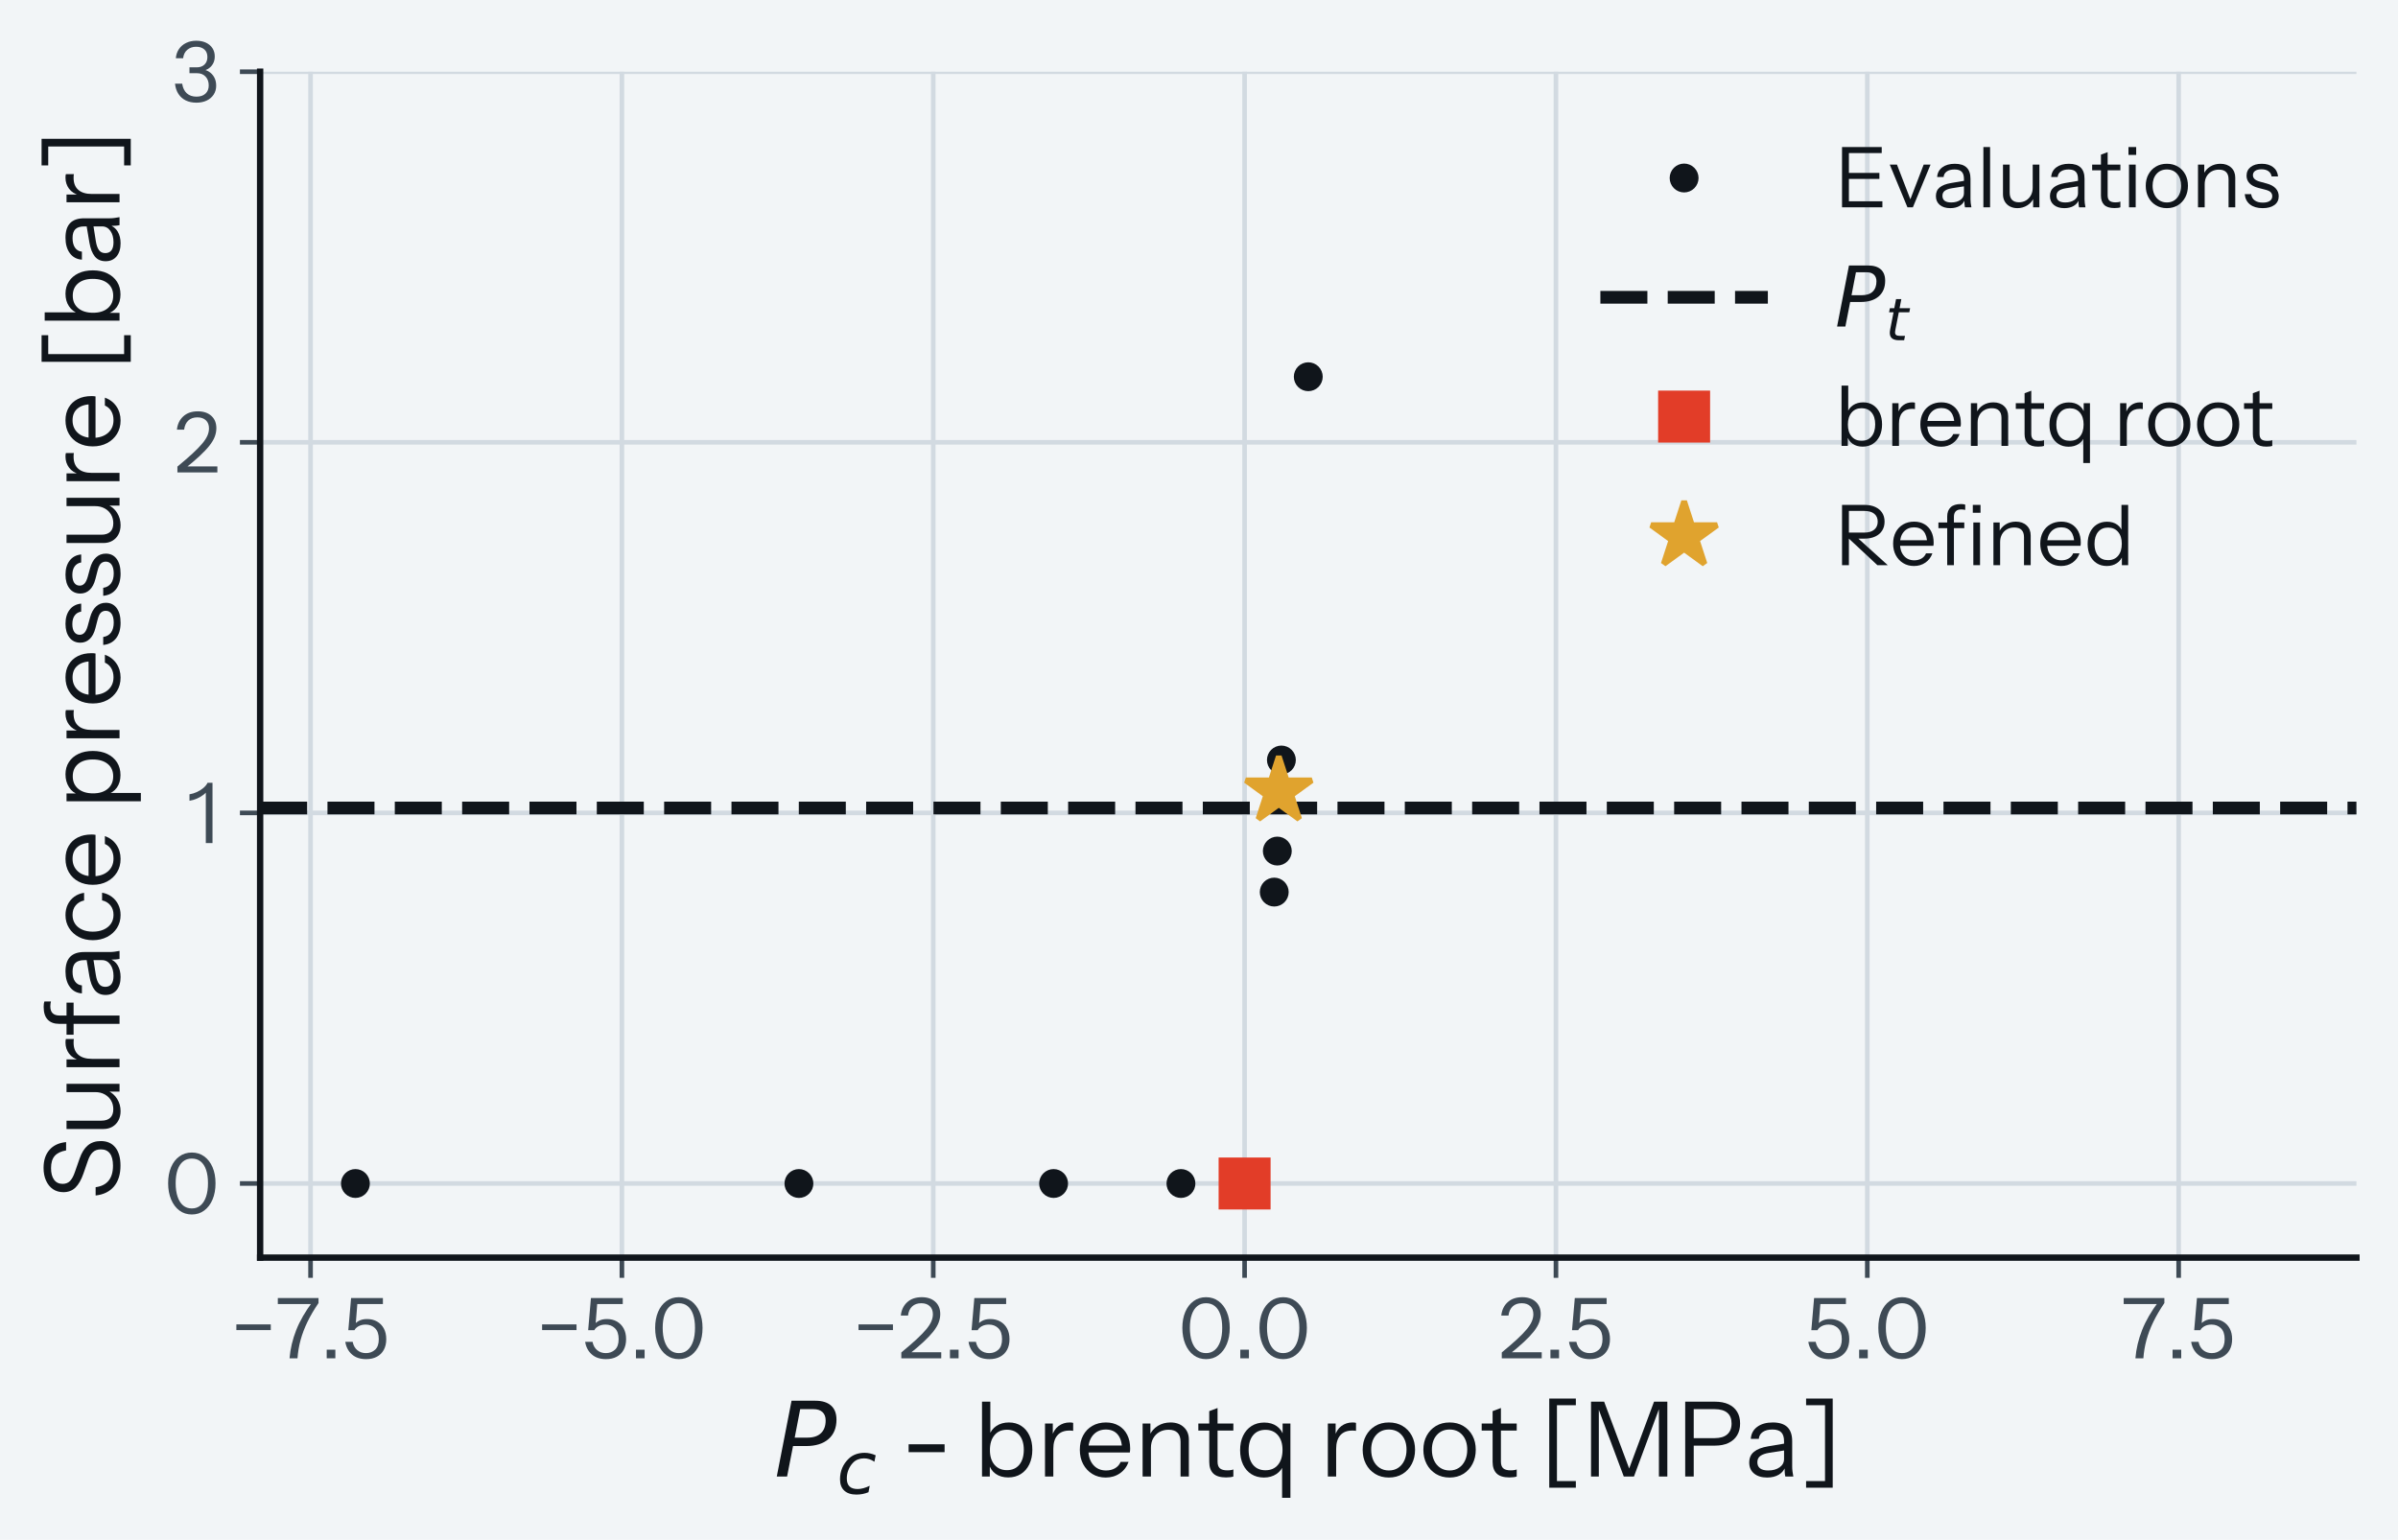
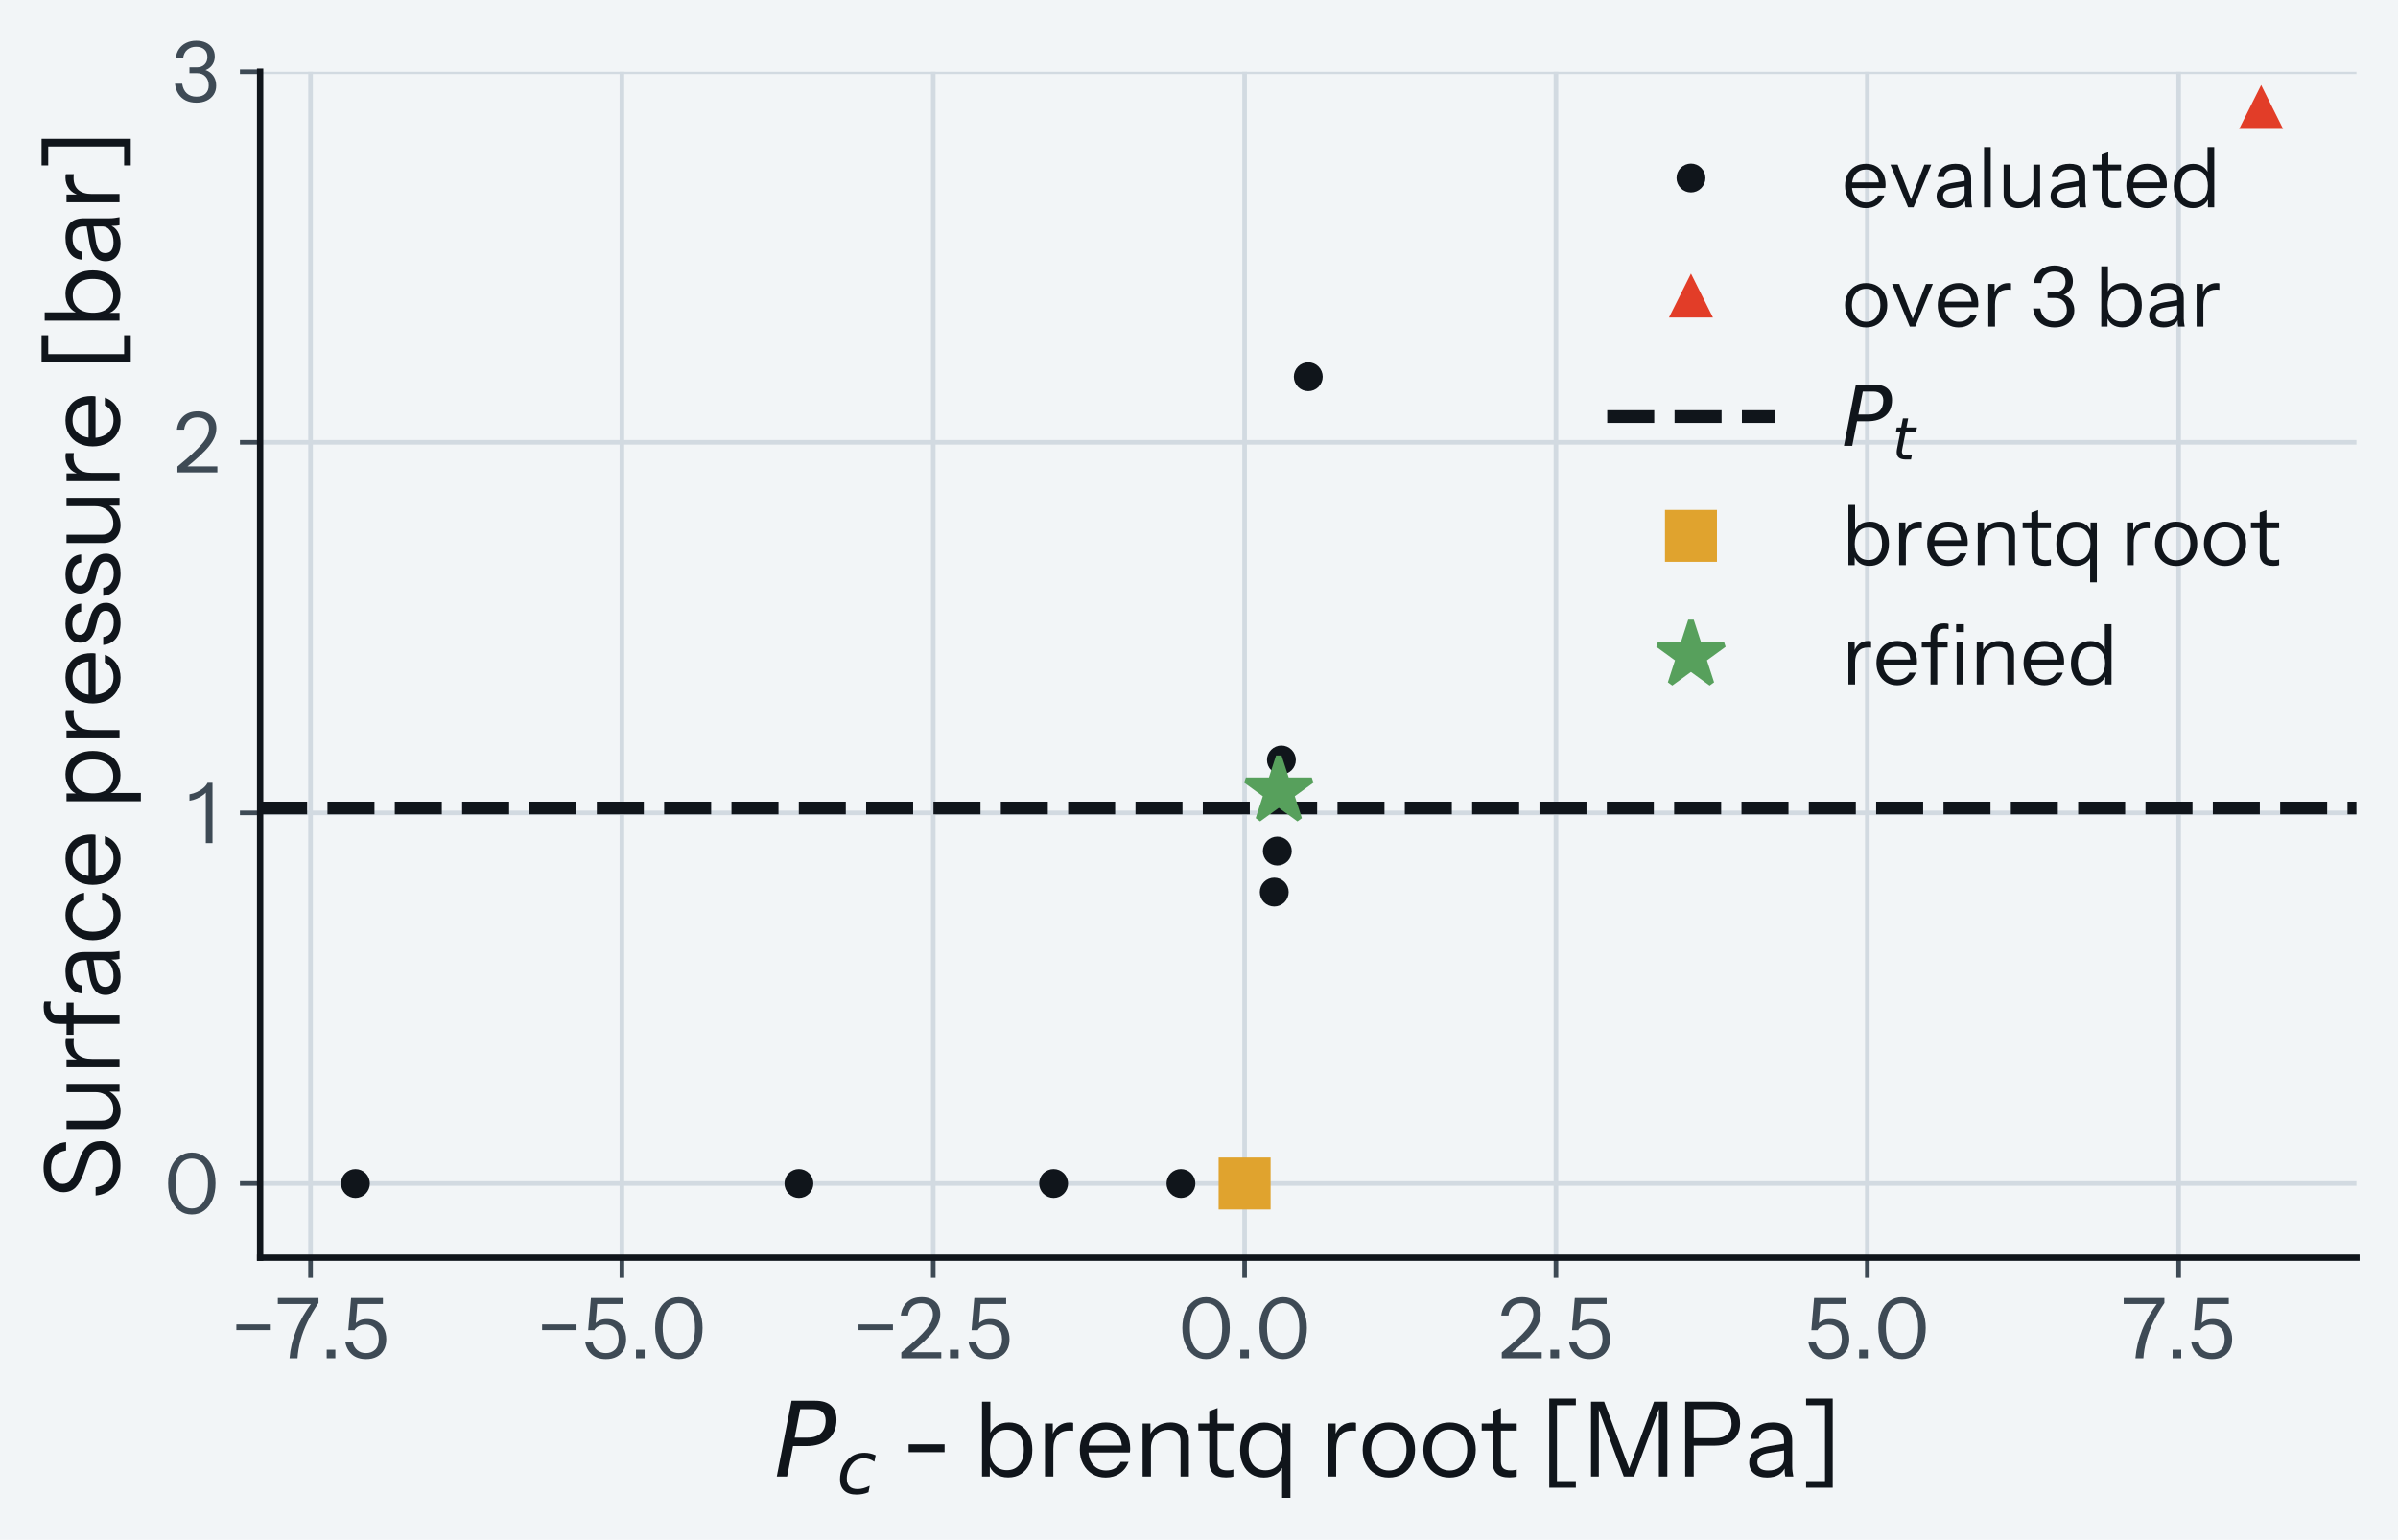
<svg xmlns="http://www.w3.org/2000/svg" xmlns:xlink="http://www.w3.org/1999/xlink" width="415.253pt" height="266.738pt" viewBox="0 0 415.253 266.738" version="1.1">
  <defs>
    <style type="text/css">*{stroke-linejoin: round; stroke-linecap: butt}</style>
  </defs>
  <g id="figure_1">
    <g id="patch_1">
      <path d="M 0 266.738  L 415.253 266.738  L 415.253 0  L 0 0  z " style="fill: #f2f5f7" />
    </g>
    <g id="axes_1">
      <g id="patch_2">
        <path d="M 45.046 217.845  L 408.053 217.845  L 408.053 12.42  L 45.046 12.42  z " style="fill: #f2f5f7" />
      </g>
      <g id="matplotlib.axis_1">
        <g id="xtick_1">
          <g id="line2d_1">
            <path d="M 53.778 217.845  L 53.778 12.42  " clip-path="url(#pd5d523a319)" style="fill: none; stroke: #d2dae1; stroke-width: 0.8; stroke-linecap: square" />
          </g>
          <g id="line2d_2">
            <defs>
              <path id="m2a301ba8c9" d="M 0 0  L 0 3.5  " style="stroke: #3e4a55; stroke-width: 0.8" />
            </defs>
            <g>
              <use xlink:href="#m2a301ba8c9" x="53.778" y="217.845" style="fill: #3e4a55; stroke: #3e4a55; stroke-width: 0.8" />
            </g>
          </g>
          <g id="text_1">
            <g style="fill: #3e4a55" transform="translate(40.06066 235.2855) scale(0.145 -0.145)">
              <defs>
                <path id="InstrumentSans-Regular-2212" d="M 384 2157  L 384 2592  L 3014 2592  L 3014 2157  L 384 2157  z " transform="scale(0.015625)" />
                <path id="InstrumentSans-Regular-37" d="M 1050 0  Q 1139 1088 1558 2153  Q 1978 3219 2816 4333  L 2848 4147  L 154 4147  L 154 4608  L 3264 4608  L 3264 4224  Q 2752 3475 2416 2777  Q 2080 2080 1894 1398  Q 1709 717 1658 0  L 1050 0  z " transform="scale(0.015625)" />
                <path id="InstrumentSans-Regular-2e" d="M 486 0  L 486 659  L 1146 659  L 1146 0  L 486 0  z " transform="scale(0.015625)" />
                <path id="InstrumentSans-Regular-35" d="M 1869 -64  Q 1184 -64 774 304  Q 365 672 275 1261  L 838 1261  Q 922 845 1194 621  Q 1466 397 1856 397  Q 2266 397 2550 653  Q 2835 909 2835 1466  Q 2835 2022 2550 2300  Q 2266 2579 1830 2579  Q 1517 2579 1286 2451  Q 1056 2323 979 2150  L 506 2150  L 717 4608  L 3149 4608  L 3149 4147  L 1030 4147  L 1210 4339  L 1062 2483  L 941 2528  Q 1056 2720 1312 2861  Q 1568 3002 1939 3002  Q 2368 3002 2697 2816  Q 3027 2630 3216 2288  Q 3405 1946 3405 1466  Q 3405 986 3216 643  Q 3027 301 2684 118  Q 2342 -64 1869 -64  z " transform="scale(0.015625)" />
              </defs>
              <use xlink:href="#InstrumentSans-Regular-2212" />
              <use xlink:href="#InstrumentSans-Regular-37" transform="translate(53.09999 0)" />
              <use xlink:href="#InstrumentSans-Regular-2e" transform="translate(106.3 0)" />
              <use xlink:href="#InstrumentSans-Regular-35" transform="translate(131.8 0)" />
            </g>
          </g>
        </g>
        <g id="xtick_2">
          <g id="line2d_3">
            <path d="M 107.693 217.845  L 107.693 12.42  " clip-path="url(#pd5d523a319)" style="fill: none; stroke: #d2dae1; stroke-width: 0.8; stroke-linecap: square" />
          </g>
          <g id="line2d_4">
            <g>
              <use xlink:href="#m2a301ba8c9" x="107.693" y="217.845" style="fill: #3e4a55; stroke: #3e4a55; stroke-width: 0.8" />
            </g>
          </g>
          <g id="text_2">
            <g style="fill: #3e4a55" transform="translate(93.00536 235.2855) scale(0.145 -0.145)">
              <defs>
                <path id="InstrumentSans-Regular-30" d="M 2131 -64  Q 1587 -64 1180 240  Q 774 544 547 1085  Q 320 1626 320 2323  Q 320 3021 544 3549  Q 768 4077 1177 4374  Q 1587 4672 2131 4672  Q 2675 4672 3081 4374  Q 3488 4077 3715 3549  Q 3942 3021 3942 2323  Q 3942 1619 3715 1081  Q 3488 544 3081 240  Q 2675 -64 2131 -64  z M 2131 397  Q 2522 397 2797 630  Q 3072 864 3219 1296  Q 3366 1728 3366 2330  Q 3366 2925 3222 3347  Q 3078 3770 2803 3990  Q 2528 4211 2131 4211  Q 1734 4211 1459 3987  Q 1184 3763 1040 3344  Q 896 2925 896 2330  Q 896 1728 1043 1293  Q 1190 858 1465 627  Q 1741 397 2131 397  z " transform="scale(0.015625)" />
              </defs>
              <use xlink:href="#InstrumentSans-Regular-2212" />
              <use xlink:href="#InstrumentSans-Regular-35" transform="translate(53.09999 0)" />
              <use xlink:href="#InstrumentSans-Regular-2e" transform="translate(110.5 0)" />
              <use xlink:href="#InstrumentSans-Regular-30" transform="translate(136 0)" />
            </g>
          </g>
        </g>
        <g id="xtick_3">
          <g id="line2d_5">
            <path d="M 161.609 217.845  L 161.609 12.42  " clip-path="url(#pd5d523a319)" style="fill: none; stroke: #d2dae1; stroke-width: 0.8; stroke-linecap: square" />
          </g>
          <g id="line2d_6">
            <g>
              <use xlink:href="#m2a301ba8c9" x="161.609" y="217.845" style="fill: #3e4a55; stroke: #3e4a55; stroke-width: 0.8" />
            </g>
          </g>
          <g id="text_3">
            <g style="fill: #3e4a55" transform="translate(147.7977 235.2855) scale(0.145 -0.145)">
              <defs>
                <path id="InstrumentSans-Regular-32" d="M 256 0  L 256 448  Q 947 1018 1411 1446  Q 1875 1875 2153 2208  Q 2432 2541 2550 2819  Q 2669 3098 2669 3366  Q 2669 3763 2432 3987  Q 2195 4211 1779 4211  Q 1350 4211 1088 3968  Q 826 3725 768 3270  L 218 3270  Q 282 3898 701 4285  Q 1120 4672 1818 4672  Q 2464 4672 2848 4326  Q 3232 3981 3232 3379  Q 3232 3053 3107 2726  Q 2982 2400 2697 2041  Q 2413 1683 1949 1251  Q 1485 819 800 275  L 678 461  L 3309 461  L 3309 0  L 256 0  z " transform="scale(0.015625)" />
              </defs>
              <use xlink:href="#InstrumentSans-Regular-2212" />
              <use xlink:href="#InstrumentSans-Regular-32" transform="translate(53.09999 0)" />
              <use xlink:href="#InstrumentSans-Regular-2e" transform="translate(107.6 0)" />
              <use xlink:href="#InstrumentSans-Regular-35" transform="translate(133.1 0)" />
            </g>
          </g>
        </g>
        <g id="xtick_4">
          <g id="line2d_7">
            <path d="M 215.524 217.845  L 215.524 12.42  " clip-path="url(#pd5d523a319)" style="fill: none; stroke: #d2dae1; stroke-width: 0.8; stroke-linecap: square" />
          </g>
          <g id="line2d_8">
            <g>
              <use xlink:href="#m2a301ba8c9" x="215.524" y="217.845" style="fill: #3e4a55; stroke: #3e4a55; stroke-width: 0.8" />
            </g>
          </g>
          <g id="text_4">
            <g style="fill: #3e4a55" transform="translate(204.0196 235.2855) scale(0.145 -0.145)">
              <use xlink:href="#InstrumentSans-Regular-30" />
              <use xlink:href="#InstrumentSans-Regular-2e" transform="translate(66.59999 0)" />
              <use xlink:href="#InstrumentSans-Regular-30" transform="translate(92.09998 0)" />
            </g>
          </g>
        </g>
        <g id="xtick_5">
          <g id="line2d_9">
            <path d="M 269.44 217.845  L 269.44 12.42  " clip-path="url(#pd5d523a319)" style="fill: none; stroke: #d2dae1; stroke-width: 0.8; stroke-linecap: square" />
          </g>
          <g id="line2d_10">
            <g>
              <use xlink:href="#m2a301ba8c9" x="269.44" y="217.845" style="fill: #3e4a55; stroke: #3e4a55; stroke-width: 0.8" />
            </g>
          </g>
          <g id="text_5">
            <g style="fill: #3e4a55" transform="translate(259.478 235.2855) scale(0.145 -0.145)">
              <use xlink:href="#InstrumentSans-Regular-32" />
              <use xlink:href="#InstrumentSans-Regular-2e" transform="translate(54.49999 0)" />
              <use xlink:href="#InstrumentSans-Regular-35" transform="translate(79.99997 0)" />
            </g>
          </g>
        </g>
        <g id="xtick_6">
          <g id="line2d_11">
            <path d="M 323.355 217.845  L 323.355 12.42  " clip-path="url(#pd5d523a319)" style="fill: none; stroke: #d2dae1; stroke-width: 0.8; stroke-linecap: square" />
          </g>
          <g id="line2d_12">
            <g>
              <use xlink:href="#m2a301ba8c9" x="323.355" y="217.845" style="fill: #3e4a55; stroke: #3e4a55; stroke-width: 0.8" />
            </g>
          </g>
          <g id="text_6">
            <g style="fill: #3e4a55" transform="translate(312.5167 235.2855) scale(0.145 -0.145)">
              <use xlink:href="#InstrumentSans-Regular-35" />
              <use xlink:href="#InstrumentSans-Regular-2e" transform="translate(57.39999 0)" />
              <use xlink:href="#InstrumentSans-Regular-30" transform="translate(82.89998 0)" />
            </g>
          </g>
        </g>
        <g id="xtick_7">
          <g id="line2d_13">
            <path d="M 377.271 217.845  L 377.271 12.42  " clip-path="url(#pd5d523a319)" style="fill: none; stroke: #d2dae1; stroke-width: 0.8; stroke-linecap: square" />
          </g>
          <g id="line2d_14">
            <g>
              <use xlink:href="#m2a301ba8c9" x="377.271" y="217.845" style="fill: #3e4a55; stroke: #3e4a55; stroke-width: 0.8" />
            </g>
          </g>
          <g id="text_7">
            <g style="fill: #3e4a55" transform="translate(367.403 235.2855) scale(0.145 -0.145)">
              <use xlink:href="#InstrumentSans-Regular-37" />
              <use xlink:href="#InstrumentSans-Regular-2e" transform="translate(53.2 0)" />
              <use xlink:href="#InstrumentSans-Regular-35" transform="translate(78.69998 0)" />
            </g>
          </g>
        </g>
        <g id="text_8">
          <g style="fill: #10151b" transform="translate(134.0297 255.758) scale(0.18 -0.18)">
            <defs>
              <path id="DejaVuSans-Oblique-50" d="M 1081 4666  L 2541 4666  Q 3178 4666 3512 4369  Q 3847 4072 3847 3500  Q 3847 2731 3353 2303  Q 2859 1875 1966 1875  L 1172 1875  L 806 0  L 172 0  L 1081 4666  z M 1613 4147  L 1275 2394  L 2069 2394  Q 2606 2394 2893 2669  Q 3181 2944 3181 3456  Q 3181 3784 2986 3965  Q 2791 4147 2438 4147  L 1613 4147  z " transform="scale(0.015625)" />
              <path id="DejaVuSans-Oblique-63" d="M 3431 3366  L 3316 2797  Q 3109 2947 2876 3022  Q 2644 3097 2394 3097  Q 2119 3097 1870 3000  Q 1622 2903 1453 2725  Q 1184 2453 1037 2087  Q 891 1722 891 1331  Q 891 859 1127 628  Q 1363 397 1844 397  Q 2081 397 2348 469  Q 2616 541 2906 684  L 2797 116  Q 2547 13 2283 -39  Q 2019 -91 1741 -91  Q 1044 -91 669 257  Q 294 606 294 1253  Q 294 1797 489 2255  Q 684 2713 1069 3078  Q 1331 3328 1684 3456  Q 2038 3584 2456 3584  Q 2700 3584 2940 3529  Q 3181 3475 3431 3366  z " transform="scale(0.015625)" />
              <path id="InstrumentSans-Regular-20" transform="scale(0.015625)" />
              <path id="InstrumentSans-Regular-2d" d="M 512 1498  L 512 1984  L 2726 1984  L 2726 1498  L 512 1498  z " transform="scale(0.015625)" />
              <path id="InstrumentSans-Regular-62" d="M 2125 -58  Q 1664 -58 1350 166  Q 1037 390 922 800  L 992 813  L 992 0  L 512 0  L 512 4608  L 1024 4608  L 1024 2502  L 954 2522  Q 1075 2899 1398 3113  Q 1722 3328 2170 3328  Q 2605 3328 2928 3117  Q 3251 2906 3430 2528  Q 3610 2150 3610 1645  Q 3610 1133 3424 749  Q 3238 365 2905 153  Q 2573 -58 2125 -58  z M 2048 390  Q 2534 390 2809 726  Q 3085 1062 3085 1645  Q 3085 2221 2809 2550  Q 2534 2880 2048 2880  Q 1562 2880 1280 2544  Q 998 2208 998 1626  Q 998 1056 1280 723  Q 1562 390 2048 390  z " transform="scale(0.015625)" />
              <path id="InstrumentSans-Regular-72" d="M 512 0  L 512 3264  L 992 3264  L 992 2432  L 1024 2432  L 1024 0  L 512 0  z M 1024 1702  L 941 2477  Q 1056 2893 1350 3110  Q 1645 3328 2029 3328  Q 2189 3328 2246 3302  L 2246 2810  Q 2214 2822 2156 2825  Q 2099 2829 2016 2829  Q 1530 2829 1277 2537  Q 1024 2246 1024 1702  z " transform="scale(0.015625)" />
              <path id="InstrumentSans-Regular-65" d="M 1850 -64  Q 1382 -64 1024 157  Q 666 378 461 762  Q 256 1146 256 1645  Q 256 2144 457 2525  Q 659 2906 1024 3117  Q 1389 3328 1862 3328  Q 2317 3328 2653 3129  Q 2989 2931 3171 2572  Q 3354 2214 3354 1728  Q 3354 1664 3350 1606  Q 3347 1549 3334 1478  L 640 1478  L 640 1907  L 3021 1907  L 2854 1670  Q 2854 2259 2595 2576  Q 2336 2893 1862 2893  Q 1376 2893 1078 2557  Q 781 2221 781 1651  Q 781 1069 1078 720  Q 1376 371 1875 371  Q 2189 371 2425 508  Q 2662 646 2771 902  L 3258 902  Q 3098 454 2723 195  Q 2349 -64 1850 -64  z " transform="scale(0.015625)" />
              <path id="InstrumentSans-Regular-6e" d="M 512 0  L 512 3264  L 992 3264  L 992 2496  L 1024 2496  L 1024 0  L 512 0  z M 2848 0  L 2848 2138  Q 2848 2509 2662 2694  Q 2477 2880 2112 2880  Q 1792 2880 1545 2739  Q 1299 2598 1161 2348  Q 1024 2099 1024 1766  L 941 2541  Q 1107 2906 1449 3117  Q 1792 3328 2227 3328  Q 2739 3328 3049 3037  Q 3360 2746 3360 2272  L 3360 0  L 2848 0  z " transform="scale(0.015625)" />
              <path id="InstrumentSans-Regular-74" d="M 1818 -58  Q 1274 -58 1027 188  Q 781 435 781 902  L 781 4026  L 1293 4218  L 1293 909  Q 1293 634 1433 506  Q 1574 378 1894 378  Q 2022 378 2115 394  Q 2208 410 2266 435  L 2266 0  Q 2202 -26 2083 -42  Q 1965 -58 1818 -58  z M 109 2829  L 109 3264  L 2266 3264  L 2266 2829  L 109 2829  z " transform="scale(0.015625)" />
              <path id="InstrumentSans-Regular-71" d="M 2854 -1312  L 2854 762  L 2950 742  Q 2829 371 2505 153  Q 2182 -64 1734 -64  Q 1293 -64 963 144  Q 634 352 451 733  Q 269 1114 269 1619  Q 269 2131 454 2515  Q 640 2899 973 3110  Q 1306 3322 1754 3322  Q 2214 3322 2528 3098  Q 2842 2874 2957 2464  L 2886 2451  L 2886 3264  L 3366 3264  L 3366 -1312  L 2854 -1312  z M 1830 384  Q 2323 384 2601 720  Q 2880 1056 2880 1638  Q 2880 2208 2598 2541  Q 2317 2874 1830 2874  Q 1344 2874 1069 2541  Q 794 2208 794 1619  Q 794 1043 1069 713  Q 1344 384 1830 384  z " transform="scale(0.015625)" />
              <path id="InstrumentSans-Regular-6f" d="M 1869 -64  Q 1389 -64 1024 160  Q 659 384 457 771  Q 256 1158 256 1645  Q 256 2138 461 2515  Q 666 2893 1027 3110  Q 1389 3328 1869 3328  Q 2355 3328 2716 3110  Q 3078 2893 3280 2515  Q 3482 2138 3482 1645  Q 3482 1158 3280 771  Q 3078 384 2716 160  Q 2355 -64 1869 -64  z M 1869 371  Q 2202 371 2445 534  Q 2688 698 2822 986  Q 2957 1274 2957 1651  Q 2957 2214 2659 2553  Q 2362 2893 1869 2893  Q 1382 2893 1081 2553  Q 781 2214 781 1651  Q 781 1274 915 986  Q 1050 698 1296 534  Q 1542 371 1869 371  z " transform="scale(0.015625)" />
              <path id="InstrumentSans-Regular-5b" d="M 576 -691  L 576 4800  L 2214 4800  L 2214 4390  L 1050 4390  L 1050 -282  L 2214 -282  L 2214 -691  L 576 -691  z " transform="scale(0.015625)" />
              <path id="InstrumentSans-Regular-4d" d="M 550 0  L 550 4608  L 1357 4608  L 3021 166  L 2778 166  L 4429 4608  L 5248 4608  L 5248 0  L 4730 0  L 4730 4333  L 4800 4333  L 3194 0  L 2566 0  L 960 4294  L 1030 4294  L 1030 0  L 550 0  z " transform="scale(0.015625)" />
              <path id="InstrumentSans-Regular-50" d="M 550 0  L 550 4608  L 2381 4608  Q 2874 4608 3219 4448  Q 3565 4288 3747 3987  Q 3930 3686 3930 3264  Q 3930 2842 3747 2538  Q 3565 2234 3219 2067  Q 2874 1901 2381 1901  L 934 1901  L 934 2362  L 2362 2362  Q 2874 2362 3139 2595  Q 3405 2829 3405 3264  Q 3405 3699 3142 3923  Q 2880 4147 2362 4147  L 1075 4147  L 1075 0  L 550 0  z " transform="scale(0.015625)" />
              <path id="InstrumentSans-Regular-61" d="M 2515 0  Q 2490 109 2480 249  Q 2470 390 2470 608  L 2438 608  L 2438 2170  Q 2438 2541 2268 2717  Q 2099 2893 1722 2893  Q 1350 2893 1129 2742  Q 909 2592 883 2317  L 390 2317  Q 422 2790 787 3059  Q 1152 3328 1741 3328  Q 2349 3328 2643 3040  Q 2938 2752 2938 2176  L 2938 608  Q 2938 467 2957 316  Q 2976 166 3008 0  L 2515 0  z M 1395 -64  Q 890 -64 592 182  Q 294 429 294 858  Q 294 1286 588 1523  Q 883 1760 1446 1856  L 2586 2048  L 2586 1626  L 1523 1459  Q 1165 1402 979 1267  Q 794 1133 794 877  Q 794 627 963 499  Q 1133 371 1466 371  Q 1894 371 2166 566  Q 2438 762 2438 1075  L 2522 621  Q 2419 294 2121 115  Q 1824 -64 1395 -64  z " transform="scale(0.015625)" />
              <path id="InstrumentSans-Regular-5d" d="M 2022 4800  L 2022 -691  L 384 -691  L 384 -282  L 1549 -282  L 1549 4390  L 384 4390  L 384 4800  L 2022 4800  z " transform="scale(0.015625)" />
            </defs>
            <use xlink:href="#DejaVuSans-Oblique-50" />
            <use xlink:href="#DejaVuSans-Oblique-63" transform="translate(60.30273 -16.40625) scale(0.7)" />
            <use xlink:href="#InstrumentSans-Regular-20" transform="translate(101.5234 0)" />
            <use xlink:href="#InstrumentSans-Regular-2d" transform="translate(121.5234 0)" />
            <use xlink:href="#InstrumentSans-Regular-20" transform="translate(172.1234 0)" />
            <use xlink:href="#InstrumentSans-Regular-62" transform="translate(192.1234 0)" />
            <use xlink:href="#InstrumentSans-Regular-72" transform="translate(252.7234 0)" />
            <use xlink:href="#InstrumentSans-Regular-65" transform="translate(290.2234 0)" />
            <use xlink:href="#InstrumentSans-Regular-6e" transform="translate(346.6234 0)" />
            <use xlink:href="#InstrumentSans-Regular-74" transform="translate(406.5234 0)" />
            <use xlink:href="#InstrumentSans-Regular-71" transform="translate(444.2234 0)" />
            <use xlink:href="#InstrumentSans-Regular-20" transform="translate(504.8233 0)" />
            <use xlink:href="#InstrumentSans-Regular-72" transform="translate(524.8233 0)" />
            <use xlink:href="#InstrumentSans-Regular-6f" transform="translate(562.3233 0)" />
            <use xlink:href="#InstrumentSans-Regular-6f" transform="translate(620.7233 0)" />
            <use xlink:href="#InstrumentSans-Regular-74" transform="translate(679.1233 0)" />
            <use xlink:href="#InstrumentSans-Regular-20" transform="translate(716.8233 0)" />
            <use xlink:href="#InstrumentSans-Regular-5b" transform="translate(736.8233 0)" />
            <use xlink:href="#InstrumentSans-Regular-4d" transform="translate(777.4233 0)" />
            <use xlink:href="#InstrumentSans-Regular-50" transform="translate(868.0233 0)" />
            <use xlink:href="#InstrumentSans-Regular-61" transform="translate(933.6233 0)" />
            <use xlink:href="#InstrumentSans-Regular-5d" transform="translate(986.9232 0)" />
          </g>
        </g>
      </g>
      <g id="matplotlib.axis_2">
        <g id="ytick_1">
          <g id="line2d_15">
            <path d="M 45.046 205.006  L 408.053 205.006  " clip-path="url(#pd5d523a319)" style="fill: none; stroke: #d2dae1; stroke-width: 0.8; stroke-linecap: square" />
          </g>
          <g id="line2d_16">
            <defs>
              <path id="me776a80f98" d="M 0 0  L -3.5 0  " style="stroke: #3e4a55; stroke-width: 0.8" />
            </defs>
            <g>
              <use xlink:href="#me776a80f98" x="45.046" y="205.006" style="fill: #3e4a55; stroke: #3e4a55; stroke-width: 0.8" />
            </g>
          </g>
          <g id="text_9">
            <g style="fill: #3e4a55" transform="translate(28.39 210.2264) scale(0.145 -0.145)">
              <use xlink:href="#InstrumentSans-Regular-30" />
            </g>
          </g>
        </g>
        <g id="ytick_2">
          <g id="line2d_17">
            <path d="M 45.046 140.811  L 408.053 140.811  " clip-path="url(#pd5d523a319)" style="fill: none; stroke: #d2dae1; stroke-width: 0.8; stroke-linecap: square" />
          </g>
          <g id="line2d_18">
            <g>
              <use xlink:href="#me776a80f98" x="45.046" y="140.811" style="fill: #3e4a55; stroke: #3e4a55; stroke-width: 0.8" />
            </g>
          </g>
          <g id="text_10">
            <g style="fill: #3e4a55" transform="translate(32.3775 146.0309) scale(0.145 -0.145)">
              <defs>
                <path id="InstrumentSans-Regular-31" d="M 1440 0  L 1440 4083  L 1574 4051  Q 1498 3878 1280 3705  Q 1062 3533 777 3405  Q 493 3277 192 3232  L 192 3725  Q 493 3776 768 3904  Q 1043 4032 1257 4214  Q 1472 4397 1574 4608  L 1952 4608  L 1952 0  L 1440 0  z " transform="scale(0.015625)" />
              </defs>
              <use xlink:href="#InstrumentSans-Regular-31" />
            </g>
          </g>
        </g>
        <g id="ytick_3">
          <g id="line2d_19">
            <path d="M 45.046 76.615  L 408.053 76.615  " clip-path="url(#pd5d523a319)" style="fill: none; stroke: #d2dae1; stroke-width: 0.8; stroke-linecap: square" />
          </g>
          <g id="line2d_20">
            <g>
              <use xlink:href="#me776a80f98" x="45.046" y="76.615" style="fill: #3e4a55; stroke: #3e4a55; stroke-width: 0.8" />
            </g>
          </g>
          <g id="text_11">
            <g style="fill: #3e4a55" transform="translate(30.14359 81.83545) scale(0.145 -0.145)">
              <use xlink:href="#InstrumentSans-Regular-32" />
            </g>
          </g>
        </g>
        <g id="ytick_4">
          <g id="line2d_21">
            <path d="M 45.046 12.42  L 408.053 12.42  " clip-path="url(#pd5d523a319)" style="fill: none; stroke: #d2dae1; stroke-width: 0.8; stroke-linecap: square" />
          </g>
          <g id="line2d_22">
            <g>
              <use xlink:href="#me776a80f98" x="45.046" y="12.42" style="fill: #3e4a55; stroke: #3e4a55; stroke-width: 0.8" />
            </g>
          </g>
          <g id="text_12">
            <g style="fill: #3e4a55" transform="translate(29.72219 17.64) scale(0.145 -0.145)">
              <defs>
                <path id="InstrumentSans-Regular-33" d="M 1894 -64  Q 1434 -64 1085 105  Q 736 275 521 601  Q 307 928 256 1389  L 806 1389  Q 877 909 1158 653  Q 1440 397 1901 397  Q 2336 397 2585 627  Q 2835 858 2835 1254  Q 2835 1670 2592 1929  Q 2349 2189 1939 2189  L 1363 2189  L 1363 2637  L 1920 2637  Q 2291 2637 2512 2851  Q 2733 3066 2733 3424  Q 2733 3802 2499 4006  Q 2266 4211 1869 4211  Q 1478 4211 1203 3984  Q 928 3757 877 3334  L 320 3334  Q 358 3744 563 4041  Q 768 4339 1110 4505  Q 1453 4672 1882 4672  Q 2298 4672 2618 4525  Q 2938 4378 3117 4106  Q 3296 3834 3296 3469  Q 3296 3142 3149 2892  Q 3002 2643 2749 2502  Q 2496 2362 2170 2362  L 2131 2496  Q 2522 2496 2806 2333  Q 3091 2170 3248 1888  Q 3405 1606 3405 1235  Q 3405 851 3213 556  Q 3021 262 2681 99  Q 2342 -64 1894 -64  z " transform="scale(0.015625)" />
              </defs>
              <use xlink:href="#InstrumentSans-Regular-33" />
            </g>
          </g>
        </g>
        <g id="text_13">
          <g style="fill: #10151b" transform="translate(20.7 207.8412) rotate(-90) scale(0.18 -0.18)">
            <defs>
              <path id="InstrumentSans-Regular-53" d="M 2112 -58  Q 1306 -58 829 339  Q 352 736 269 1472  L 781 1472  Q 851 941 1184 672  Q 1517 403 2106 403  Q 2605 403 2857 592  Q 3110 781 3110 1146  Q 3110 1459 2937 1644  Q 2765 1830 2400 1952  L 1626 2221  Q 1037 2426 755 2717  Q 474 3008 474 3456  Q 474 3827 659 4099  Q 845 4371 1184 4524  Q 1523 4678 1971 4678  Q 2662 4678 3078 4316  Q 3494 3955 3558 3290  L 3046 3290  Q 2963 3770 2704 3994  Q 2445 4218 1958 4218  Q 1498 4218 1242 4032  Q 986 3846 986 3507  Q 986 3219 1165 3046  Q 1344 2874 1722 2746  L 2547 2458  Q 3085 2272 3353 1955  Q 3622 1638 3622 1152  Q 3622 576 3228 259  Q 2835 -58 2112 -58  z " transform="scale(0.015625)" />
              <path id="InstrumentSans-Regular-75" d="M 1574 -64  Q 1254 -64 1004 67  Q 755 198 614 438  Q 474 678 474 992  L 474 3264  L 986 3264  L 986 1126  Q 986 755 1168 569  Q 1350 384 1690 384  Q 1997 384 2233 525  Q 2470 666 2608 918  Q 2746 1171 2746 1498  L 2829 723  Q 2669 358 2329 147  Q 1990 -64 1574 -64  z M 2778 0  L 2778 768  L 2746 768  L 2746 3264  L 3258 3264  L 3258 0  L 2778 0  z " transform="scale(0.015625)" />
              <path id="InstrumentSans-Regular-66" d="M 781 0  L 781 3725  Q 781 4173 1040 4422  Q 1299 4672 1830 4672  Q 1958 4672 2032 4659  Q 2106 4646 2157 4627  L 2157 4224  Q 2112 4237 2032 4249  Q 1952 4262 1862 4262  Q 1568 4262 1430 4115  Q 1293 3968 1293 3699  L 1293 0  L 781 0  z M 109 2829  L 109 3264  L 2086 3264  L 2086 2829  L 109 2829  z " transform="scale(0.015625)" />
              <path id="InstrumentSans-Regular-63" d="M 1805 -64  Q 1357 -64 1008 157  Q 659 378 457 765  Q 256 1152 256 1645  Q 256 2138 457 2515  Q 659 2893 1008 3110  Q 1357 3328 1798 3328  Q 2163 3328 2454 3187  Q 2746 3046 2934 2787  Q 3123 2528 3174 2182  L 2701 2182  Q 2637 2496 2406 2694  Q 2176 2893 1811 2893  Q 1498 2893 1267 2739  Q 1037 2586 909 2304  Q 781 2022 781 1645  Q 781 1267 909 979  Q 1037 691 1270 531  Q 1504 371 1818 371  Q 2170 371 2406 566  Q 2643 762 2707 1075  L 3181 1075  Q 3123 736 2928 477  Q 2733 218 2445 77  Q 2157 -64 1805 -64  z " transform="scale(0.015625)" />
              <path id="InstrumentSans-Regular-70" d="M 2125 -58  Q 1664 -58 1350 166  Q 1037 390 922 800  L 1024 813  L 1024 -1312  L 512 -1312  L 512 3264  L 992 3264  L 992 2502  L 922 2522  Q 1043 2899 1382 3113  Q 1722 3328 2170 3328  Q 2605 3328 2928 3117  Q 3251 2906 3430 2528  Q 3610 2150 3610 1645  Q 3610 1133 3424 749  Q 3238 365 2905 153  Q 2573 -58 2125 -58  z M 2048 390  Q 2534 390 2809 726  Q 3085 1062 3085 1645  Q 3085 2221 2809 2550  Q 2534 2880 2048 2880  Q 1562 2880 1280 2544  Q 998 2208 998 1626  Q 998 1056 1280 723  Q 1562 390 2048 390  z " transform="scale(0.015625)" />
              <path id="InstrumentSans-Regular-73" d="M 1619 -64  Q 1018 -64 659 214  Q 301 493 250 1005  L 742 1005  Q 787 691 1017 524  Q 1248 358 1632 358  Q 1971 358 2163 486  Q 2355 614 2355 851  Q 2355 1018 2246 1142  Q 2138 1267 1811 1350  L 1286 1485  Q 838 1600 614 1840  Q 390 2080 390 2413  Q 390 2835 704 3081  Q 1018 3328 1555 3328  Q 2086 3328 2419 3072  Q 2752 2816 2797 2362  L 2304 2362  Q 2259 2624 2060 2765  Q 1862 2906 1536 2906  Q 1222 2906 1049 2787  Q 877 2669 877 2451  Q 877 2285 1001 2163  Q 1126 2042 1421 1958  L 1933 1818  Q 2387 1696 2617 1446  Q 2848 1197 2848 845  Q 2848 416 2521 176  Q 2195 -64 1619 -64  z " transform="scale(0.015625)" />
            </defs>
            <use xlink:href="#InstrumentSans-Regular-53" />
            <use xlink:href="#InstrumentSans-Regular-75" transform="translate(60.79999 0)" />
            <use xlink:href="#InstrumentSans-Regular-72" transform="translate(119.7 0)" />
            <use xlink:href="#InstrumentSans-Regular-66" transform="translate(157.2 0)" />
            <use xlink:href="#InstrumentSans-Regular-61" transform="translate(192.6 0)" />
            <use xlink:href="#InstrumentSans-Regular-63" transform="translate(245.8999 0)" />
            <use xlink:href="#InstrumentSans-Regular-65" transform="translate(299.1999 0)" />
            <use xlink:href="#InstrumentSans-Regular-20" transform="translate(355.5999 0)" />
            <use xlink:href="#InstrumentSans-Regular-70" transform="translate(375.5999 0)" />
            <use xlink:href="#InstrumentSans-Regular-72" transform="translate(436.1999 0)" />
            <use xlink:href="#InstrumentSans-Regular-65" transform="translate(473.6999 0)" />
            <use xlink:href="#InstrumentSans-Regular-73" transform="translate(530.0999 0)" />
            <use xlink:href="#InstrumentSans-Regular-73" transform="translate(577.3999 0)" />
            <use xlink:href="#InstrumentSans-Regular-75" transform="translate(624.6999 0)" />
            <use xlink:href="#InstrumentSans-Regular-72" transform="translate(683.5999 0)" />
            <use xlink:href="#InstrumentSans-Regular-65" transform="translate(721.0998 0)" />
            <use xlink:href="#InstrumentSans-Regular-20" transform="translate(777.4998 0)" />
            <use xlink:href="#InstrumentSans-Regular-5b" transform="translate(797.4998 0)" />
            <use xlink:href="#InstrumentSans-Regular-62" transform="translate(838.0998 0)" />
            <use xlink:href="#InstrumentSans-Regular-61" transform="translate(898.6998 0)" />
            <use xlink:href="#InstrumentSans-Regular-72" transform="translate(951.9998 0)" />
            <use xlink:href="#InstrumentSans-Regular-5d" transform="translate(989.4998 0)" />
          </g>
        </g>
      </g>
      <g id="line2d_23">
        <defs>
          <path id="m767fd6f28c" d="M 0 2  C 0.53 2 1.039 1.789 1.414 1.414  C 1.789 1.039 2 0.53 2 0  C 2 -0.53 1.789 -1.039 1.414 -1.414  C 1.039 -1.789 0.53 -2 0 -2  C -0.53 -2 -1.039 -1.789 -1.414 -1.414  C -1.789 -1.039 -2 -0.53 -2 0  C -2 0.53 -1.789 1.039 -1.414 1.414  C -1.039 1.789 -0.53 2 0 2  z " style="stroke: #10151b" />
        </defs>
        <g clip-path="url(#pd5d523a319)">
          <use xlink:href="#m767fd6f28c" x="61.546" y="205.006" style="fill: #10151b; stroke: #10151b" />
          <use xlink:href="#m767fd6f28c" x="138.347" y="205.006" style="fill: #10151b; stroke: #10151b" />
          <use xlink:href="#m767fd6f28c" x="182.449" y="205.006" style="fill: #10151b; stroke: #10151b" />
          <use xlink:href="#m767fd6f28c" x="204.499" y="205.006" style="fill: #10151b; stroke: #10151b" />
          <use xlink:href="#m767fd6f28c" x="215.524" y="205.006" style="fill: #10151b; stroke: #10151b" />
          <use xlink:href="#m767fd6f28c" x="220.656" y="154.526" style="fill: #10151b; stroke: #10151b" />
          <use xlink:href="#m767fd6f28c" x="221.188" y="147.421" style="fill: #10151b; stroke: #10151b" />
          <use xlink:href="#m767fd6f28c" x="221.445" y="137.024" style="fill: #10151b; stroke: #10151b" />
          <use xlink:href="#m767fd6f28c" x="221.895" y="131.648" style="fill: #10151b; stroke: #10151b" />
          <use xlink:href="#m767fd6f28c" x="226.55" y="65.258" style="fill: #10151b; stroke: #10151b" />
-           <use xlink:href="#m767fd6f28c" x="231.3" y="-1" style="fill: #10151b; stroke: #10151b" />
        </g>
      </g>
      <g id="line2d_24">
-         <path d="M 45.046 139.96  L 408.053 139.96  " clip-path="url(#pd5d523a319)" style="fill: none; stroke-dasharray: 8.14,3.52; stroke-dashoffset: 0; stroke: #10151b; stroke-width: 2.2" />
-       </g>
-       <g id="line2d_25">
        <defs>
-           <path id="m57dd2e81da" d="M -4 4  L 4 4  L 4 -4  L -4 -4  z " style="stroke: #e23d28; stroke-linejoin: miter" />
+           <path id="m0f01568b2e" d="M 0 -3  L -3 3  L 3 3  z " style="stroke: #e23d28; stroke-linejoin: miter" />
        </defs>
        <g clip-path="url(#pd5d523a319)">
-           <use xlink:href="#m57dd2e81da" x="215.524" y="205.006" style="fill: #e23d28; stroke: #e23d28; stroke-linejoin: miter" />
-         </g>
+           <use xlink:href="#m0f01568b2e" x="391.553" y="18.84" style="fill: #e23d28; stroke: #e23d28; stroke-linejoin: miter" />
+         </g>
+       </g>
+       <g id="line2d_25">
+         <path d="M 45.046 139.96  L 408.053 139.96  " clip-path="url(#pd5d523a319)" style="fill: none; stroke-dasharray: 8.14,3.52; stroke-dashoffset: 0; stroke: #10151b; stroke-width: 2.2" />
      </g>
      <g id="line2d_26">
        <defs>
-           <path id="m0cf7c3d54d" d="M 0 -6  L -1.347 -1.854  L -5.706 -1.854  L -2.18 0.708  L -3.527 4.854  L -0 2.292  L 3.527 4.854  L 2.18 0.708  L 5.706 -1.854  L 1.347 -1.854  z " style="stroke: #e0a32e; stroke-linejoin: bevel" />
+           <path id="mfd060ec642" d="M -4 4  L 4 4  L 4 -4  L -4 -4  z " style="stroke: #e0a32e; stroke-linejoin: miter" />
        </defs>
        <g clip-path="url(#pd5d523a319)">
-           <use xlink:href="#m0cf7c3d54d" x="221.445" y="137.024" style="fill: #e0a32e; stroke: #e0a32e; stroke-linejoin: bevel" />
+           <use xlink:href="#mfd060ec642" x="215.524" y="205.006" style="fill: #e0a32e; stroke: #e0a32e; stroke-linejoin: miter" />
+         </g>
+       </g>
+       <g id="line2d_27">
+         <defs>
+           <path id="mac77c47f32" d="M 0 -6  L -1.347 -1.854  L -5.706 -1.854  L -2.18 0.708  L -3.527 4.854  L -0 2.292  L 3.527 4.854  L 2.18 0.708  L 5.706 -1.854  L 1.347 -1.854  z " style="stroke: #57a05c; stroke-linejoin: bevel" />
+         </defs>
+         <g clip-path="url(#pd5d523a319)">
+           <use xlink:href="#mac77c47f32" x="221.445" y="137.024" style="fill: #57a05c; stroke: #57a05c; stroke-linejoin: bevel" />
        </g>
      </g>
      <g id="patch_3">
        <path d="M 45.046 217.845  L 45.046 12.42  " style="fill: none; stroke: #10151b; stroke-width: 1.1; stroke-linejoin: miter; stroke-linecap: square" />
      </g>
      <g id="patch_4">
        <path d="M 45.046 217.845  L 408.053 217.845  " style="fill: none; stroke: #10151b; stroke-width: 1.1; stroke-linejoin: miter; stroke-linecap: square" />
      </g>
      <g id="legend_1">
-         <g id="line2d_27">
+         <g id="line2d_28">
          <g>
-             <use xlink:href="#m767fd6f28c" x="291.632" y="30.835" style="fill: #10151b; stroke: #10151b" />
+             <use xlink:href="#m767fd6f28c" x="292.819" y="30.835" style="fill: #10151b; stroke: #10151b" />
          </g>
        </g>
        <g id="text_14">
-           <g style="fill: #10151b" transform="translate(317.732 35.91) scale(0.145 -0.145)">
-             <defs>
-               <path id="InstrumentSans-Regular-45" d="M 550 0  L 550 4608  L 1075 4608  L 1075 0  L 550 0  z M 819 0  L 819 461  L 3635 461  L 3635 0  L 819 0  z M 819 2170  L 819 2630  L 3405 2630  L 3405 2170  L 819 2170  z M 819 4147  L 819 4608  L 3584 4608  L 3584 4147  L 819 4147  z " transform="scale(0.015625)" />
+           <g style="fill: #10151b" transform="translate(318.9191 35.91) scale(0.145 -0.145)">
+             <defs>
              <path id="InstrumentSans-Regular-76" d="M 1466 0  L 115 3264  L 666 3264  L 1792 346  L 1587 346  L 2707 3264  L 3232 3264  L 1882 0  L 1466 0  z " transform="scale(0.015625)" />
              <path id="InstrumentSans-Regular-6c" d="M 512 0  L 512 4608  L 1024 4608  L 1024 0  L 512 0  z " transform="scale(0.015625)" />
-               <path id="InstrumentSans-Regular-69" d="M 512 0  L 512 3264  L 1024 3264  L 1024 0  L 512 0  z M 472 4006  L 472 4608  L 1061 4608  L 1061 4006  L 472 4006  z " transform="scale(0.015625)" />
-             </defs>
-             <use xlink:href="#InstrumentSans-Regular-45" />
-             <use xlink:href="#InstrumentSans-Regular-76" transform="translate(63.79999 0)" />
-             <use xlink:href="#InstrumentSans-Regular-61" transform="translate(116.1 0)" />
-             <use xlink:href="#InstrumentSans-Regular-6c" transform="translate(169.4 0)" />
-             <use xlink:href="#InstrumentSans-Regular-75" transform="translate(193.3999 0)" />
-             <use xlink:href="#InstrumentSans-Regular-61" transform="translate(252.2999 0)" />
-             <use xlink:href="#InstrumentSans-Regular-74" transform="translate(305.5999 0)" />
-             <use xlink:href="#InstrumentSans-Regular-69" transform="translate(343.2999 0)" />
-             <use xlink:href="#InstrumentSans-Regular-6f" transform="translate(367.2999 0)" />
-             <use xlink:href="#InstrumentSans-Regular-6e" transform="translate(425.6999 0)" />
-             <use xlink:href="#InstrumentSans-Regular-73" transform="translate(485.5999 0)" />
-           </g>
-         </g>
-         <g id="line2d_28">
-           <path d="M 277.132 51.498  L 291.632 51.498  L 306.132 51.498  " style="fill: none; stroke-dasharray: 8.14,3.52; stroke-dashoffset: 0; stroke: #10151b; stroke-width: 2.2" />
+               <path id="InstrumentSans-Regular-64" d="M 2886 0  L 2886 762  L 2950 742  Q 2829 371 2505 153  Q 2182 -64 1734 -64  Q 1293 -64 963 147  Q 634 358 451 736  Q 269 1114 269 1619  Q 269 2131 454 2515  Q 640 2899 973 3110  Q 1306 3322 1754 3322  Q 2214 3322 2528 3098  Q 2842 2874 2957 2464  L 2854 2451  L 2854 4608  L 3366 4608  L 3366 0  L 2886 0  z M 1830 384  Q 2323 384 2601 720  Q 2880 1056 2880 1638  Q 2880 2208 2598 2541  Q 2317 2874 1830 2874  Q 1344 2874 1069 2541  Q 794 2208 794 1619  Q 794 1043 1069 713  Q 1344 384 1830 384  z " transform="scale(0.015625)" />
+             </defs>
+             <use xlink:href="#InstrumentSans-Regular-65" />
+             <use xlink:href="#InstrumentSans-Regular-76" transform="translate(56.39999 0)" />
+             <use xlink:href="#InstrumentSans-Regular-61" transform="translate(108.7 0)" />
+             <use xlink:href="#InstrumentSans-Regular-6c" transform="translate(162 0)" />
+             <use xlink:href="#InstrumentSans-Regular-75" transform="translate(186 0)" />
+             <use xlink:href="#InstrumentSans-Regular-61" transform="translate(244.8999 0)" />
+             <use xlink:href="#InstrumentSans-Regular-74" transform="translate(298.1999 0)" />
+             <use xlink:href="#InstrumentSans-Regular-65" transform="translate(335.8999 0)" />
+             <use xlink:href="#InstrumentSans-Regular-64" transform="translate(392.2999 0)" />
+           </g>
+         </g>
+         <g id="line2d_29">
+           <g>
+             <use xlink:href="#m0f01568b2e" x="292.819" y="51.498" style="fill: #e23d28; stroke: #e23d28; stroke-linejoin: miter" />
+           </g>
        </g>
        <g id="text_15">
-           <g style="fill: #10151b" transform="translate(317.732 56.5725) scale(0.145 -0.145)">
+           <g style="fill: #10151b" transform="translate(318.9191 56.5725) scale(0.145 -0.145)">
+             <use xlink:href="#InstrumentSans-Regular-6f" />
+             <use xlink:href="#InstrumentSans-Regular-76" transform="translate(58.39999 0)" />
+             <use xlink:href="#InstrumentSans-Regular-65" transform="translate(110.7 0)" />
+             <use xlink:href="#InstrumentSans-Regular-72" transform="translate(167.1 0)" />
+             <use xlink:href="#InstrumentSans-Regular-20" transform="translate(204.6 0)" />
+             <use xlink:href="#InstrumentSans-Regular-33" transform="translate(224.5999 0)" />
+             <use xlink:href="#InstrumentSans-Regular-20" transform="translate(281.9999 0)" />
+             <use xlink:href="#InstrumentSans-Regular-62" transform="translate(301.9999 0)" />
+             <use xlink:href="#InstrumentSans-Regular-61" transform="translate(362.5999 0)" />
+             <use xlink:href="#InstrumentSans-Regular-72" transform="translate(415.8999 0)" />
+           </g>
+         </g>
+         <g id="line2d_30">
+           <path d="M 278.319 72.16  L 292.819 72.16  L 307.319 72.16  " style="fill: none; stroke-dasharray: 8.14,3.52; stroke-dashoffset: 0; stroke: #10151b; stroke-width: 2.2" />
+         </g>
+         <g id="text_16">
+           <g style="fill: #10151b" transform="translate(318.9191 77.235) scale(0.145 -0.145)">
            <defs>
              <path id="DejaVuSans-Oblique-74" d="M 2706 3500  L 2619 3053  L 1472 3053  L 1100 1153  Q 1081 1047 1072 975  Q 1063 903 1063 863  Q 1063 663 1183 572  Q 1303 481 1569 481  L 2150 481  L 2053 0  L 1503 0  Q 991 0 739 200  Q 488 400 488 806  Q 488 878 497 964  Q 506 1050 525 1153  L 897 3053  L 409 3053  L 500 3500  L 978 3500  L 1172 4494  L 1747 4494  L 1556 3500  L 2706 3500  z " transform="scale(0.015625)" />
            </defs>
            <use xlink:href="#DejaVuSans-Oblique-50" transform="translate(0 0.09375)" />
            <use xlink:href="#DejaVuSans-Oblique-74" transform="translate(60.30273 -16.3125) scale(0.7)" />
          </g>
        </g>
-         <g id="line2d_29">
+         <g id="line2d_31">
          <g>
-             <use xlink:href="#m57dd2e81da" x="291.632" y="72.16" style="fill: #e23d28; stroke: #e23d28; stroke-linejoin: miter" />
-           </g>
-         </g>
-         <g id="text_16">
-           <g style="fill: #10151b" transform="translate(317.732 77.235) scale(0.145 -0.145)">
+             <use xlink:href="#mfd060ec642" x="292.819" y="92.823" style="fill: #e0a32e; stroke: #e0a32e; stroke-linejoin: miter" />
+           </g>
+         </g>
+         <g id="text_17">
+           <g style="fill: #10151b" transform="translate(318.9191 97.8975) scale(0.145 -0.145)">
            <use xlink:href="#InstrumentSans-Regular-62" />
            <use xlink:href="#InstrumentSans-Regular-72" transform="translate(60.59999 0)" />
            <use xlink:href="#InstrumentSans-Regular-65" transform="translate(98.09998 0)" />
            <use xlink:href="#InstrumentSans-Regular-6e" transform="translate(154.5 0)" />
            <use xlink:href="#InstrumentSans-Regular-74" transform="translate(214.4 0)" />
            <use xlink:href="#InstrumentSans-Regular-71" transform="translate(252.1 0)" />
            <use xlink:href="#InstrumentSans-Regular-20" transform="translate(312.7 0)" />
            <use xlink:href="#InstrumentSans-Regular-72" transform="translate(332.6999 0)" />
            <use xlink:href="#InstrumentSans-Regular-6f" transform="translate(370.1999 0)" />
            <use xlink:href="#InstrumentSans-Regular-6f" transform="translate(428.5999 0)" />
            <use xlink:href="#InstrumentSans-Regular-74" transform="translate(486.9999 0)" />
          </g>
        </g>
-         <g id="line2d_30">
+         <g id="line2d_32">
          <g>
-             <use xlink:href="#m0cf7c3d54d" x="291.632" y="92.823" style="fill: #e0a32e; stroke: #e0a32e; stroke-linejoin: bevel" />
-           </g>
-         </g>
-         <g id="text_17">
-           <g style="fill: #10151b" transform="translate(317.732 97.8975) scale(0.145 -0.145)">
-             <defs>
-               <path id="InstrumentSans-Regular-52" d="M 550 0  L 550 4608  L 2253 4608  Q 2746 4608 3091 4448  Q 3437 4288 3619 4003  Q 3802 3718 3802 3328  Q 3802 2938 3619 2646  Q 3437 2355 3091 2192  Q 2746 2029 2253 2029  L 934 2029  L 934 2490  L 2234 2490  Q 2746 2490 3011 2714  Q 3277 2938 3277 3328  Q 3277 3712 3014 3929  Q 2752 4147 2234 4147  L 1075 4147  L 1075 0  L 550 0  z M 3251 0  L 800 2285  L 1517 2285  L 4045 0  L 3251 0  z " transform="scale(0.015625)" />
-               <path id="InstrumentSans-Regular-64" d="M 2886 0  L 2886 762  L 2950 742  Q 2829 371 2505 153  Q 2182 -64 1734 -64  Q 1293 -64 963 147  Q 634 358 451 736  Q 269 1114 269 1619  Q 269 2131 454 2515  Q 640 2899 973 3110  Q 1306 3322 1754 3322  Q 2214 3322 2528 3098  Q 2842 2874 2957 2464  L 2854 2451  L 2854 4608  L 3366 4608  L 3366 0  L 2886 0  z M 1830 384  Q 2323 384 2601 720  Q 2880 1056 2880 1638  Q 2880 2208 2598 2541  Q 2317 2874 1830 2874  Q 1344 2874 1069 2541  Q 794 2208 794 1619  Q 794 1043 1069 713  Q 1344 384 1830 384  z " transform="scale(0.015625)" />
-             </defs>
-             <use xlink:href="#InstrumentSans-Regular-52" />
-             <use xlink:href="#InstrumentSans-Regular-65" transform="translate(65.59999 0)" />
-             <use xlink:href="#InstrumentSans-Regular-66" transform="translate(122 0)" />
-             <use xlink:href="#InstrumentSans-Regular-69" transform="translate(157.4 0)" />
-             <use xlink:href="#InstrumentSans-Regular-6e" transform="translate(181.4 0)" />
-             <use xlink:href="#InstrumentSans-Regular-65" transform="translate(241.3 0)" />
-             <use xlink:href="#InstrumentSans-Regular-64" transform="translate(297.7 0)" />
+             <use xlink:href="#mac77c47f32" x="292.819" y="113.485" style="fill: #57a05c; stroke: #57a05c; stroke-linejoin: bevel" />
+           </g>
+         </g>
+         <g id="text_18">
+           <g style="fill: #10151b" transform="translate(318.9191 118.56) scale(0.145 -0.145)">
+             <defs>
+               <path id="InstrumentSans-Regular-69" d="M 512 0  L 512 3264  L 1024 3264  L 1024 0  L 512 0  z M 472 4006  L 472 4608  L 1061 4608  L 1061 4006  L 472 4006  z " transform="scale(0.015625)" />
+             </defs>
+             <use xlink:href="#InstrumentSans-Regular-72" />
+             <use xlink:href="#InstrumentSans-Regular-65" transform="translate(37.49999 0)" />
+             <use xlink:href="#InstrumentSans-Regular-66" transform="translate(93.89998 0)" />
+             <use xlink:href="#InstrumentSans-Regular-69" transform="translate(129.3 0)" />
+             <use xlink:href="#InstrumentSans-Regular-6e" transform="translate(153.3 0)" />
+             <use xlink:href="#InstrumentSans-Regular-65" transform="translate(213.2 0)" />
+             <use xlink:href="#InstrumentSans-Regular-64" transform="translate(269.5999 0)" />
          </g>
        </g>
      </g>
    </g>
  </g>
  <defs>
    <clipPath id="pd5d523a319">
      <rect x="45.046" y="12.42" width="363.007" height="205.425" />
    </clipPath>
  </defs>
</svg>
